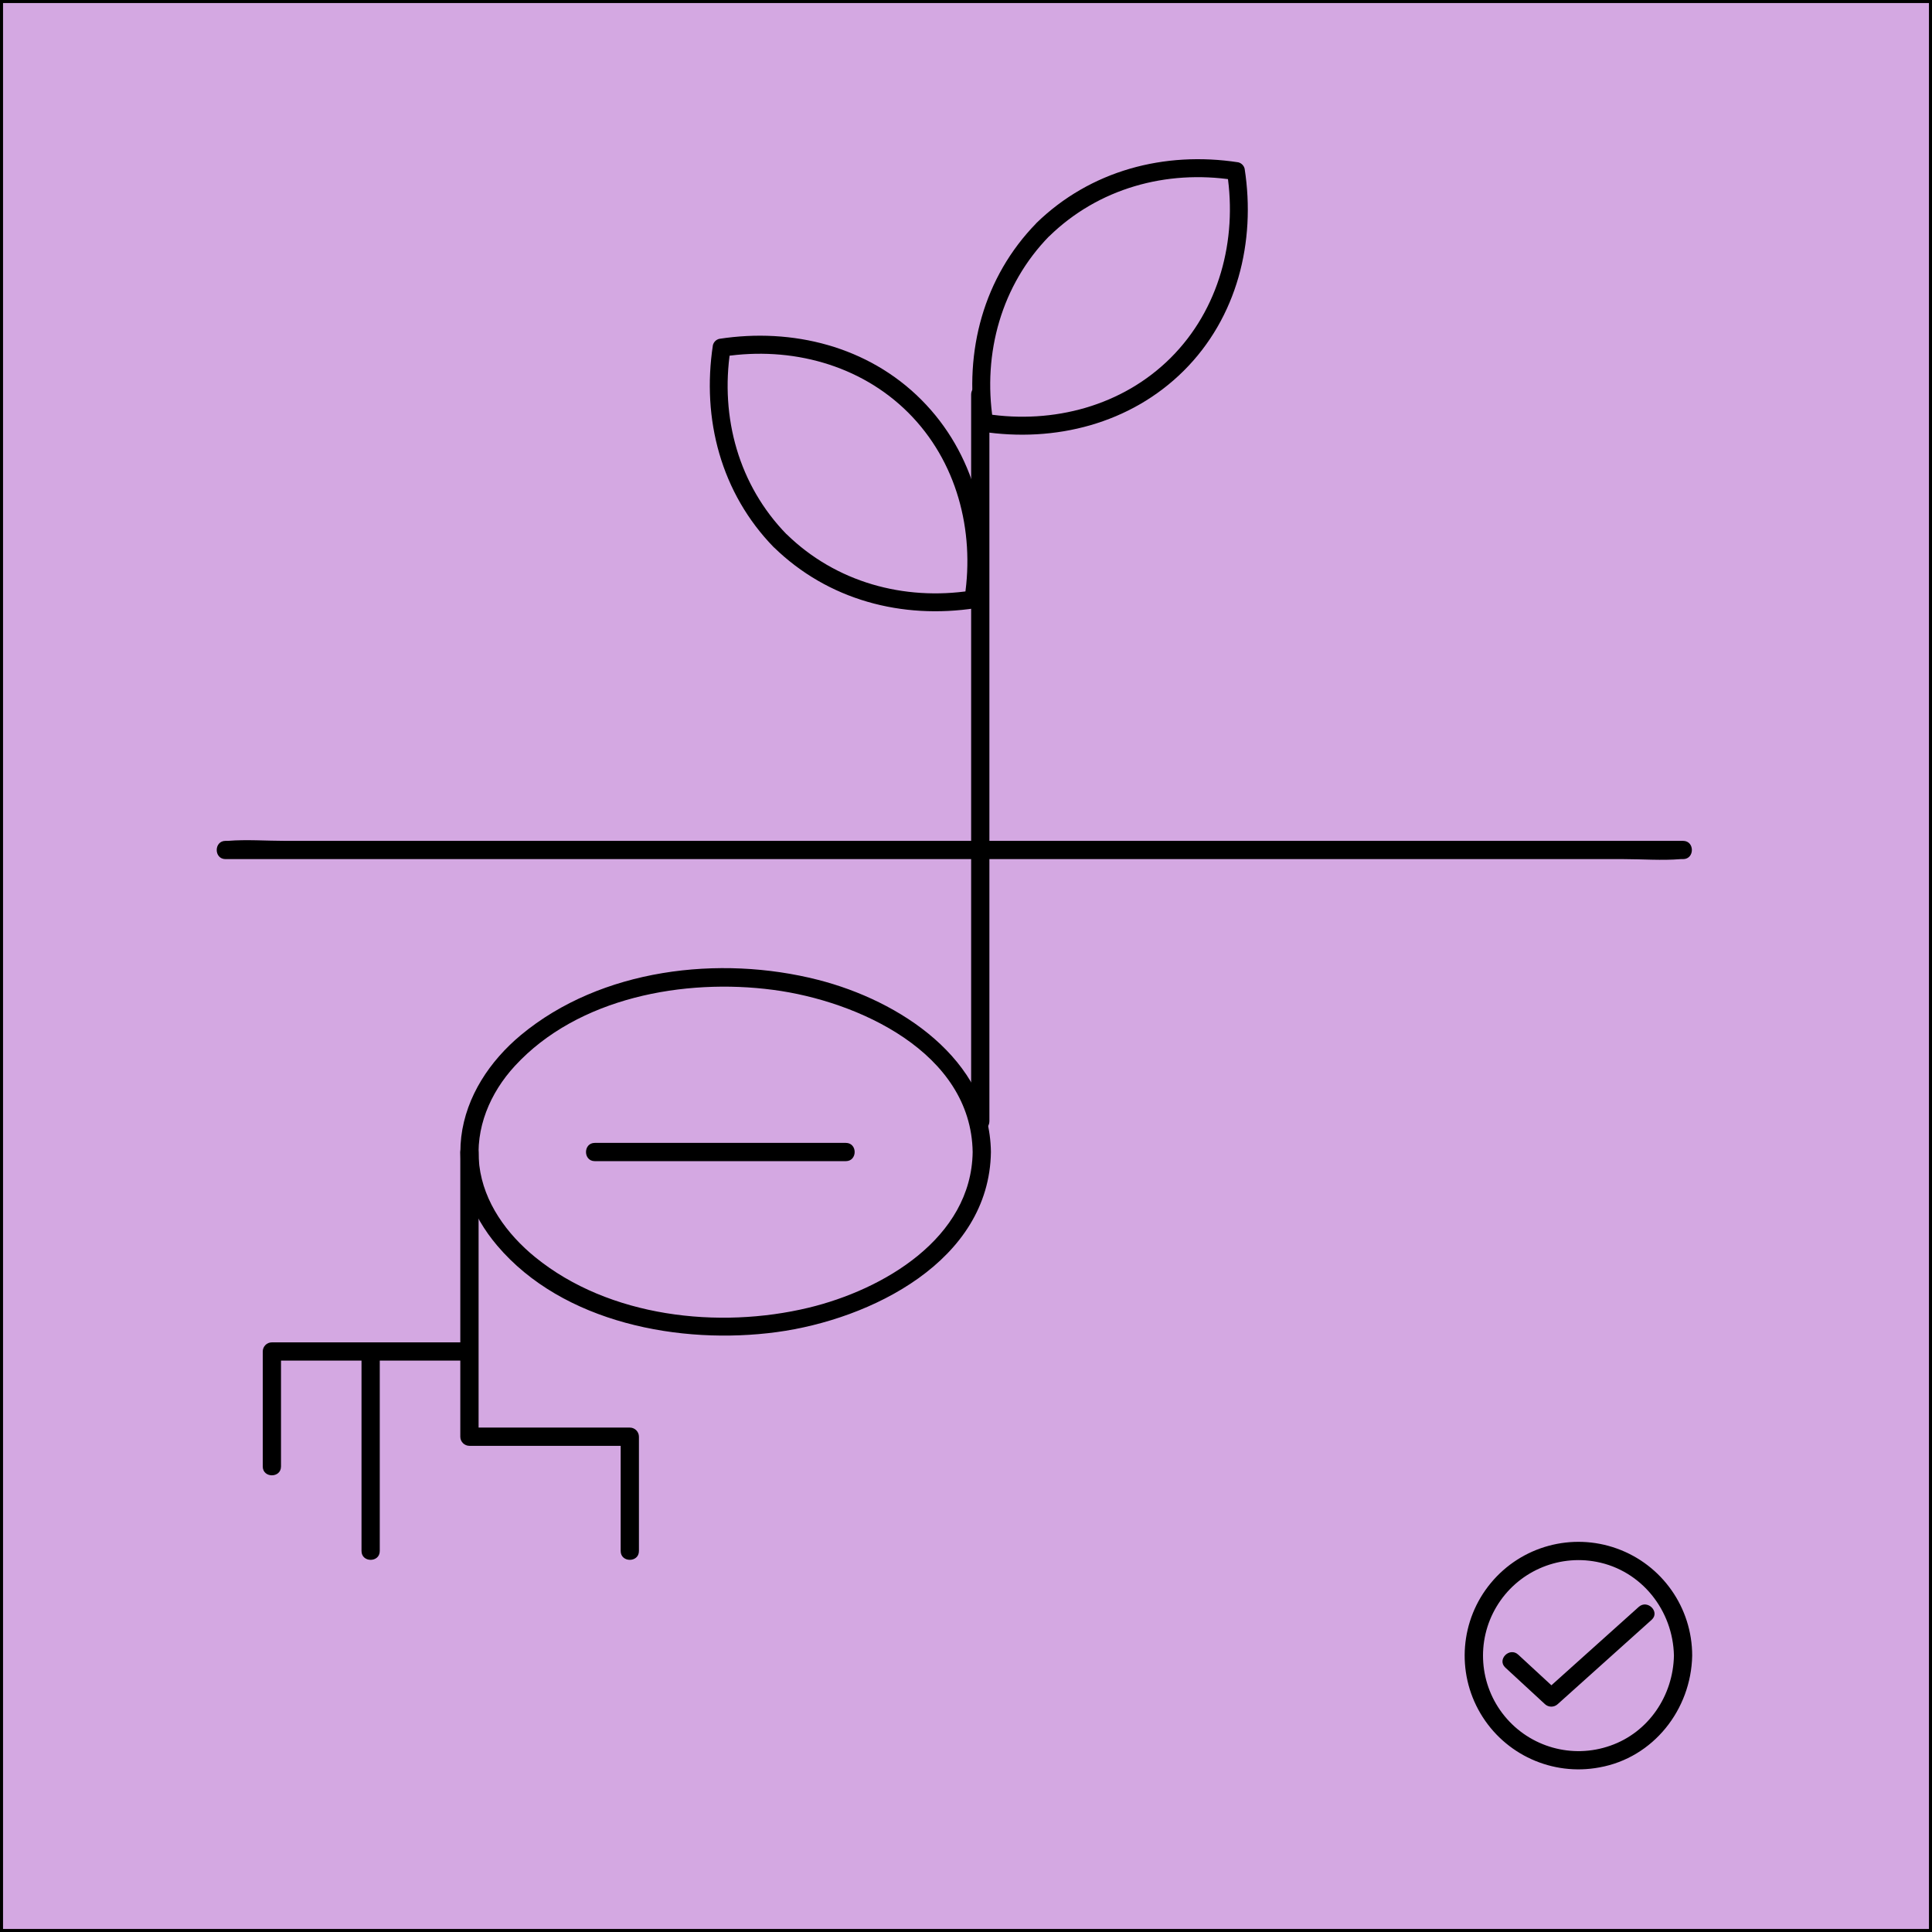
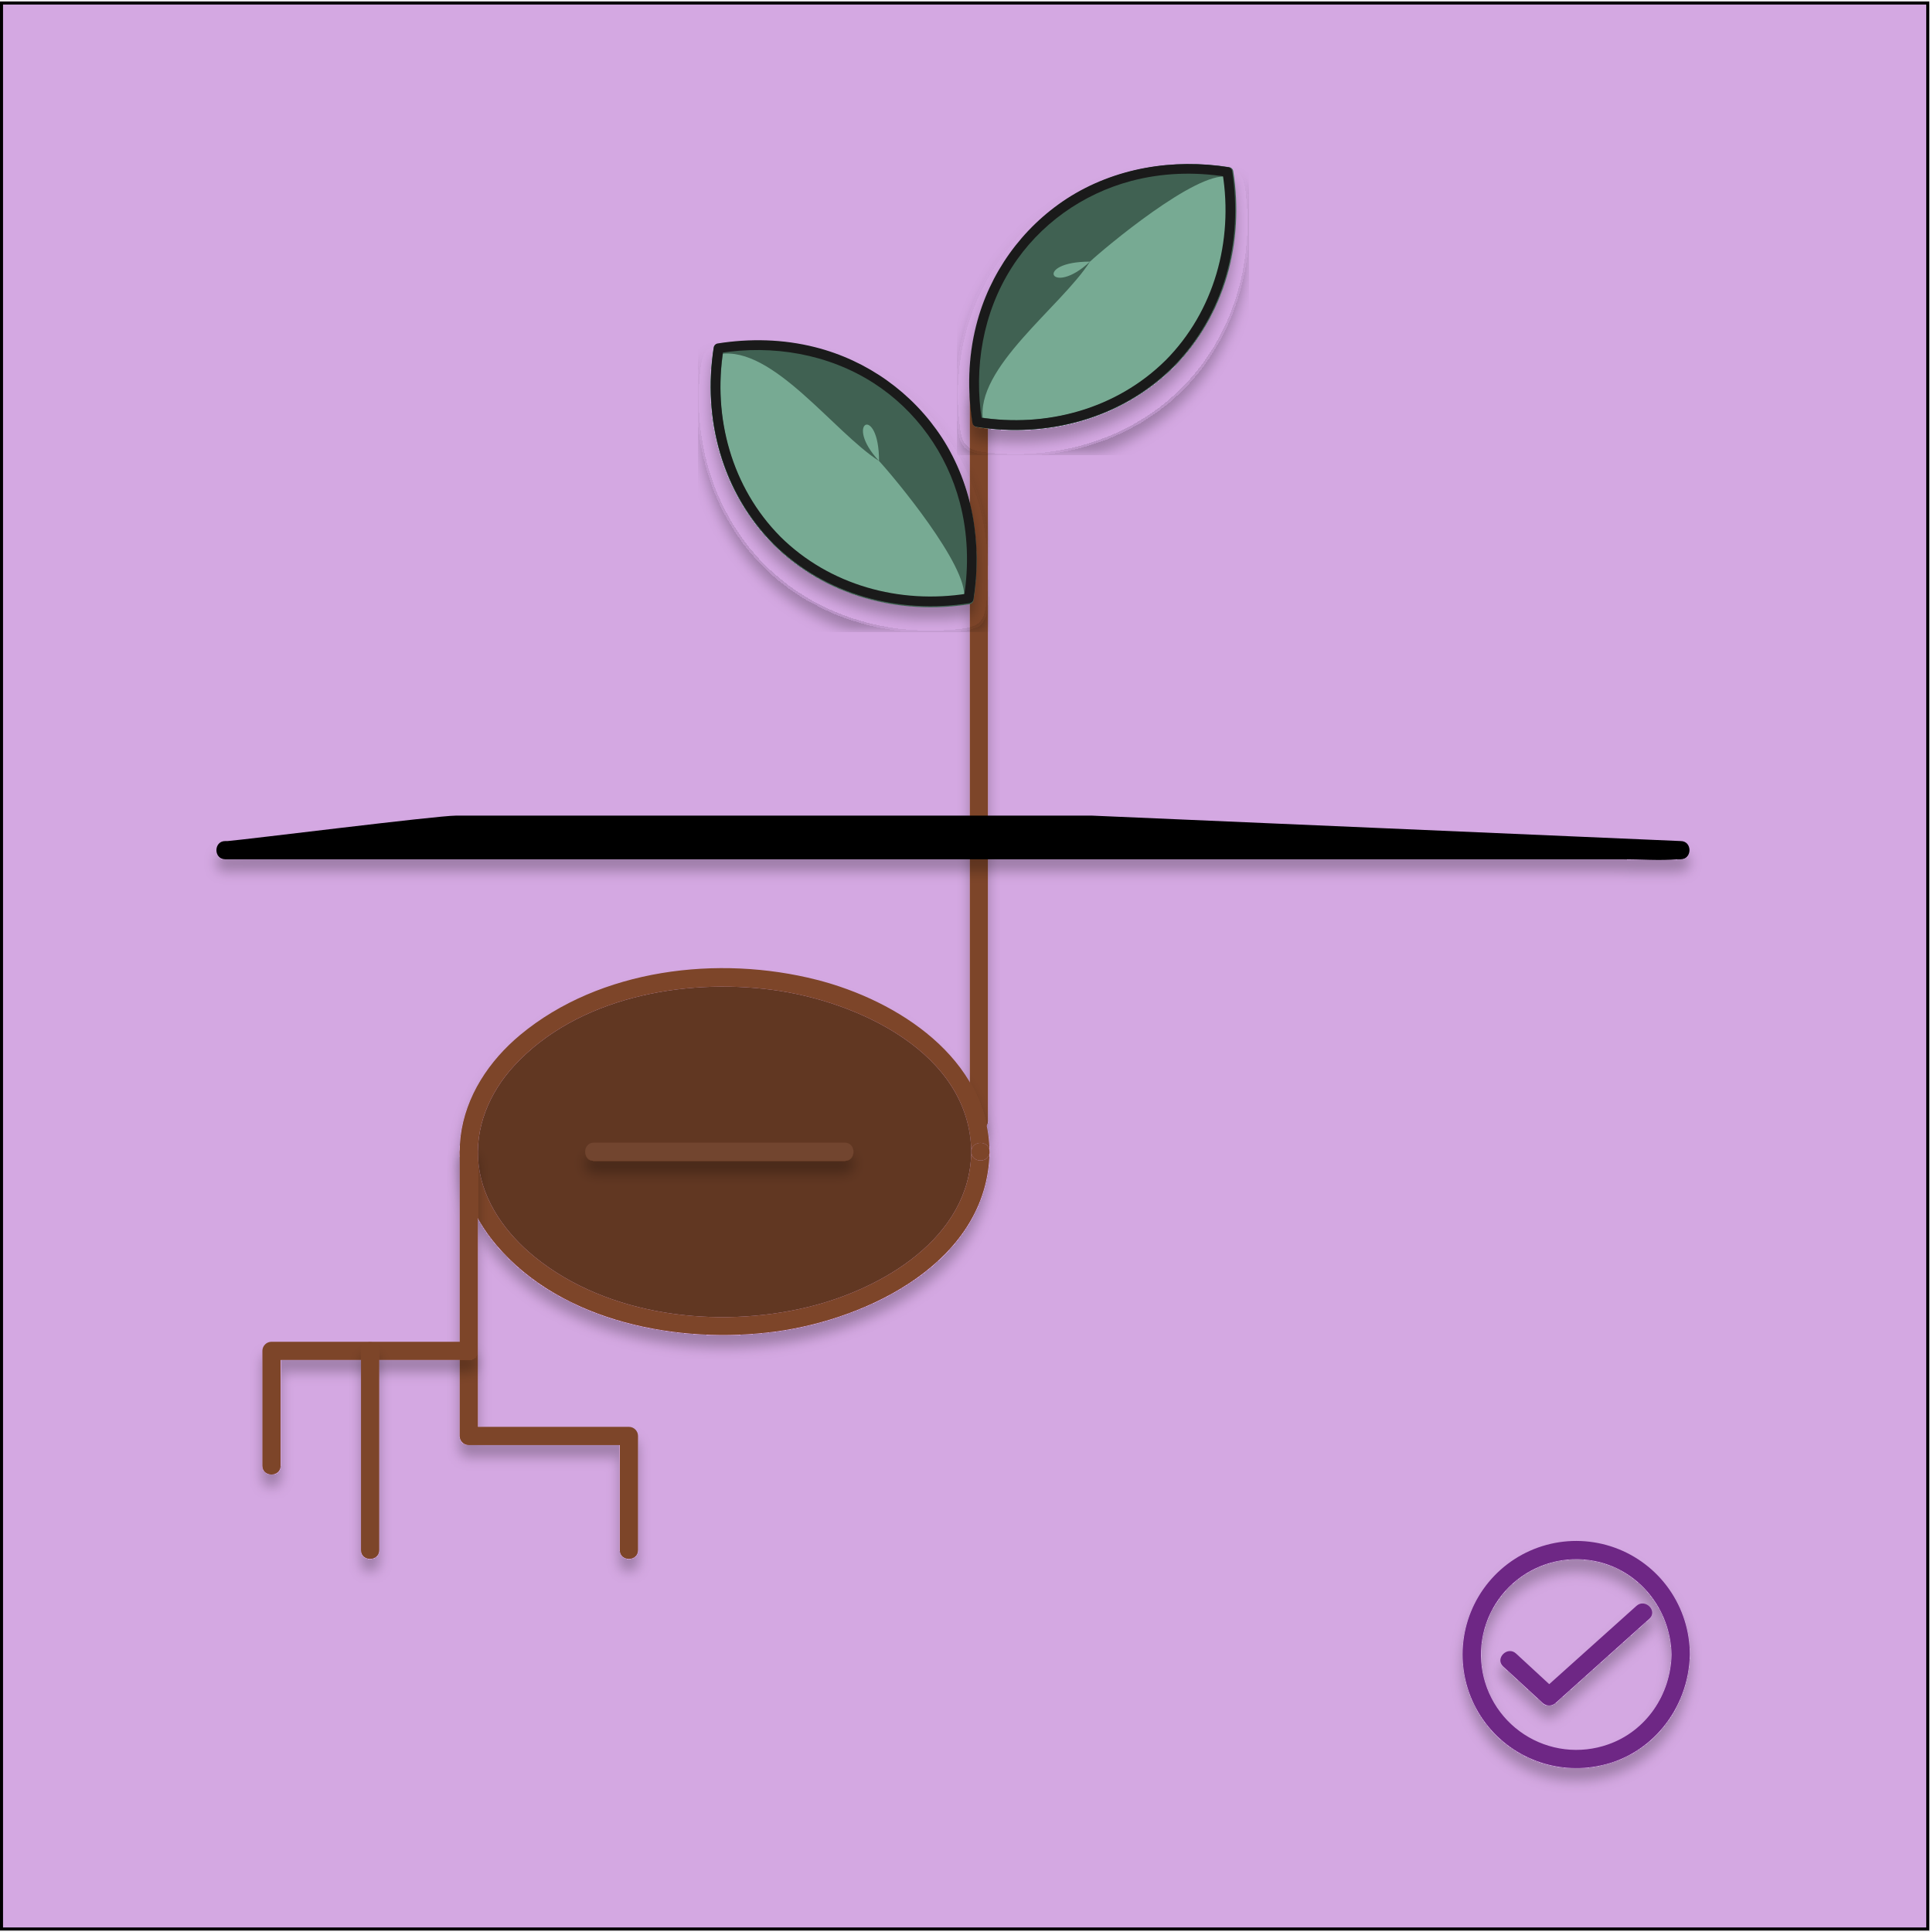
- <svg xmlns="http://www.w3.org/2000/svg" id="Layer_1" data-name="Layer 1" viewBox="0 0 635 635">
+ <svg xmlns="http://www.w3.org/2000/svg" width="635" height="636" viewBox="0 0 635 636" fill="none">
+   <g clip-path="url(#clip0_1_565)">
+     <path d="M635 0.5H0V635.5H635V0.5Z" fill="#D4A8E2" stroke="black" stroke-width="2" stroke-miterlimit="10" />
+     <g filter="url(#filter0_d_1_565)">
+       <path d="M325.19 130.13C325.19 128.473 323.847 127.13 322.19 127.13C320.533 127.13 319.19 128.473 319.19 130.13V369.05C319.19 370.707 320.533 372.05 322.19 372.05C323.847 372.05 325.19 370.707 325.19 369.05V130.13Z" fill="#7D4529" />
+     </g>
+     <g filter="url(#filter1_d_1_565)">
+       <g filter="url(#filter2_d_1_565)">
+         <path d="M303.176 194.382C287.143 178.193 299.629 192.403 303.176 170.099L292.204 160.116L281.232 150.133C298.626 147.359 255.884 141.474 270.799 151.032C284.847 160.026 282.189 170.552 286.448 186.647C289.128 196.795 307.526 181.873 305.875 192.223L319.199 182.69L315.228 181.251C292.924 184.805 284.642 156.813 268.461 140.78C266.979 139.312 252.996 177.628 254.478 179.096C271.533 196.004 295.73 202.425 319.199 198.684C319.473 198.616 319.722 198.475 319.921 198.276C320.12 198.077 320.261 197.828 320.329 197.555C323.254 179.208 320.16 160.008 309.983 144.28C300.312 129.452 285.414 118.806 268.252 114.461C257.701 111.784 246.732 111.536 236.008 113.245C235.735 113.313 235.486 113.454 235.286 113.653C235.087 113.852 234.945 114.101 234.875 114.374C231.141 137.844 237.57 162.04 254.474 179.092C255.942 180.578 304.644 195.864 303.176 194.382Z" fill="#77AA93" />
+       </g>
+       <path d="M256.844 177.007C240.81 160.818 234.54 137.733 238.087 115.433L236.943 116.566C254.337 113.792 274.411 142.193 289.326 151.752C277.412 138.981 289.326 132.865 289.326 151.752C293.857 156.608 318.929 186.544 317.278 196.893L318.407 195.76C296.103 199.318 273.018 193.041 256.837 177.007C255.355 175.535 253.063 177.827 254.549 179.295C271.605 196.203 295.801 202.624 319.271 198.883C319.544 198.814 319.793 198.673 319.991 198.474C320.19 198.275 320.332 198.026 320.4 197.753C323.325 179.406 320.231 160.207 310.054 144.475C300.383 129.648 285.485 119.004 268.324 114.659C257.772 111.979 246.804 111.735 236.08 113.443C235.806 113.512 235.557 113.653 235.357 113.852C235.158 114.051 235.016 114.3 234.947 114.573C231.223 138.039 237.663 162.239 254.571 179.295C256.01 180.777 258.312 178.496 256.844 177.007Z" fill="#406152" />
+       <path d="M256.844 176.647C240.81 160.459 234.54 137.374 238.087 115.073L236.943 116.206C254.337 113.433 272.558 116.501 287.473 126.06C301.521 135.053 311.633 149.267 315.893 165.365C318.577 175.514 318.929 186.184 317.278 196.534L318.407 195.401C296.103 198.958 273.018 192.681 256.837 176.647C255.355 175.176 253.063 177.467 254.549 178.935C271.605 195.843 295.801 202.264 319.271 198.523C319.544 198.454 319.793 198.313 319.991 198.114C320.19 197.915 320.332 197.666 320.4 197.394C323.325 179.047 320.231 159.847 310.054 144.115C300.383 129.288 285.485 118.644 268.324 114.3C257.772 111.62 246.804 111.375 236.08 113.084C235.806 113.152 235.557 113.293 235.357 113.492C235.158 113.691 235.016 113.94 234.947 114.213C231.223 137.679 237.663 161.88 254.571 178.935C256.01 180.417 258.312 178.136 256.844 176.647Z" fill="#1A1A1A" />
+     </g>
+     <g filter="url(#filter3_d_1_565)">
+       <g filter="url(#filter4_d_1_565)">
+         <path d="M401.382 72.275C385.193 88.309 399.403 75.822 377.099 72.275L367.116 83.247L357.133 94.22C354.359 76.826 348.474 119.567 358.032 104.652C367.026 90.604 377.552 93.263 393.647 89.003C403.795 86.323 388.873 67.926 399.223 69.577L389.69 56.252L388.251 60.224C391.805 82.528 363.813 90.809 347.78 106.991C346.312 108.473 384.628 122.456 386.096 120.974C403.004 103.918 409.426 79.722 405.684 56.252C405.616 55.979 405.475 55.73 405.276 55.531C405.077 55.332 404.828 55.191 404.555 55.123C386.208 52.198 367.008 55.292 351.28 65.469C336.452 75.14 325.807 90.038 321.461 107.199C318.784 117.751 318.536 128.719 320.245 139.443C320.313 139.716 320.454 139.966 320.653 140.165C320.852 140.365 321.101 140.507 321.374 140.576C344.844 144.311 369.041 137.882 386.092 120.977C387.578 119.51 402.864 70.807 401.382 72.275Z" fill="#77AA93" />
+       </g>
+       <path d="M384.007 118.607C367.818 134.641 344.734 140.911 322.433 137.364L323.566 138.508C320.792 121.115 349.193 101.04 358.752 86.126C345.981 98.04 339.865 86.126 358.752 86.126C363.608 81.595 393.544 56.523 403.894 58.174L402.76 57.044C406.318 79.348 400.041 102.433 384.007 118.614C382.535 120.097 384.827 122.388 386.295 120.902C403.203 103.847 409.624 79.65 405.883 56.181C405.814 55.908 405.673 55.659 405.474 55.46C405.275 55.261 405.026 55.12 404.753 55.051C386.406 52.126 367.207 55.22 351.475 65.397C336.648 75.069 326.004 89.966 321.659 107.128C318.979 117.679 318.735 128.648 320.444 139.372C320.512 139.645 320.653 139.895 320.852 140.094C321.051 140.294 321.3 140.436 321.573 140.505C345.039 144.228 369.239 137.789 386.295 120.881C387.777 119.442 385.496 117.14 384.007 118.607Z" fill="#406152" />
+       <path d="M383.647 118.607C367.458 134.641 344.374 140.911 322.073 137.364L323.206 138.508C320.433 121.115 323.501 102.894 333.06 87.979C342.053 73.931 356.267 63.818 372.365 59.559C382.514 56.875 393.184 56.523 403.534 58.174L402.4 57.044C405.958 79.348 399.681 102.433 383.647 118.614C382.176 120.097 384.467 122.388 385.935 120.902C402.843 103.847 409.264 79.65 405.523 56.181C405.454 55.908 405.313 55.659 405.114 55.46C404.915 55.261 404.666 55.12 404.393 55.051C386.046 52.126 366.847 55.22 351.115 65.397C336.288 75.069 325.644 89.966 321.3 107.128C318.62 117.679 318.375 128.648 320.084 139.372C320.152 139.645 320.293 139.895 320.492 140.094C320.691 140.294 320.94 140.436 321.213 140.505C344.679 144.228 368.879 137.789 385.935 120.881C387.417 119.442 385.136 117.14 383.647 118.607Z" fill="#1A1A1A" />
+     </g>
+     <g filter="url(#filter5_d_1_565)">
+       <path d="M74.13 282.87H533.63C539.81 282.87 546.23 283.38 552.39 282.87C552.65 282.87 552.92 282.87 553.18 282.87C557.04 282.87 557.05 276.87 553.18 276.87L359.5 268.5H150C143.82 268.5 81.08 276.37 74.92 276.87C74.657 276.885 74.393 276.885 74.13 276.87C70.27 276.87 70.26 282.87 74.13 282.87Z" fill="black" />
+     </g>
+     <g filter="url(#filter6_d_1_565)">
+       <path d="M265.78 430.31C290.213 424.422 319.283 407.52 319.69 379.165C319.211 346.391 281.913 329.469 254.09 325.84C224.93 321.99 189.95 328.33 169.23 350.84C161.07 359.69 156.08 371.39 157.54 383.56C159 395.73 166.63 406.16 175.94 413.73C200.18 433.43 236.18 437.44 265.78 430.31Z" fill="#613722" />
+       <path fill-rule="evenodd" clip-rule="evenodd" d="M325.686 378.912C325.688 378.988 325.689 379.064 325.69 379.14C325.689 379.217 325.688 379.294 325.686 379.37C325.69 379.295 325.691 379.218 325.69 379.14C325.691 379.062 325.69 378.985 325.686 378.909C325.121 348.444 295.483 329.323 268.83 322.54C236.49 314.3 197.5 318.85 171.21 340.69C161.03 349.16 153.21 360.81 151.6 374.16C150.05 387.31 154.96 399.94 163.41 409.89C185 435.37 223.69 442.59 255.29 438.33C286.074 434.179 325.023 415.102 325.686 379.37M325.686 378.909C325.509 375.272 319.749 375.348 319.69 379.14L319.69 379.165C319.211 346.391 281.913 329.469 254.09 325.84C224.93 321.99 189.95 328.33 169.23 350.84C161.07 359.69 156.08 371.39 157.54 383.56C159 395.73 166.63 406.16 175.94 413.73C200.18 433.43 236.18 437.44 265.78 430.31C290.213 424.422 319.283 407.52 319.69 379.165L319.69 379.19C319.746 382.752 325.023 382.984 325.633 379.818M325.686 378.912L325.686 378.909Z" fill="#7D4529" />
+       <path d="M319.69 379.165L319.69 379.19C319.746 382.752 325.023 382.984 325.633 379.818C325.661 379.676 325.679 379.527 325.686 379.37C325.688 379.294 325.689 379.217 325.69 379.14C325.689 379.064 325.688 378.988 325.686 378.912L325.686 378.909C325.509 375.272 319.749 375.348 319.69 379.14L319.69 379.165Z" fill="#7D4529" />
+     </g>
+     <g filter="url(#filter7_d_1_565)">
+       <path d="M278 376.14H195.5C191.64 376.14 191.64 382.14 195.5 382.14H278C281.86 382.14 281.87 376.14 278 376.14H195.5C191.64 376.14 191.64 382.14 195.5 382.14H278C281.87 382.14 281.88 376.14 278 376.14Z" fill="#72452F" />
+     </g>
+     <g filter="url(#filter8_d_1_565)">
+       <path d="M151.29 379.14V472.71C151.29 473.506 151.606 474.269 152.169 474.831C152.731 475.394 153.494 475.71 154.29 475.71H207L204 472.71V510.28C204 514.14 210 514.15 210 510.28V472.71C210 471.914 209.684 471.151 209.121 470.589C208.559 470.026 207.796 469.71 207 469.71H154.3L157.3 472.71V379.14C157.3 375.28 151.3 375.27 151.3 379.14H151.29Z" fill="#7D4529" />
+     </g>
+     <g filter="url(#filter9_d_1_565)">
+       <path d="M92.36 482.5V444.7L89.36 447.7H154.29C158.15 447.7 158.15 441.7 154.29 441.7H89.36C88.564 441.7 87.801 442.016 87.239 442.579C86.676 443.141 86.36 443.904 86.36 444.7V482.5C86.36 486.36 92.36 486.37 92.36 482.5Z" fill="#7D4529" />
+     </g>
+     <g filter="url(#filter10_d_1_565)">
+       <path d="M124.82 510.28V444.71C124.82 440.85 118.82 440.84 118.82 444.71V510.28C118.82 514.14 124.82 514.15 124.82 510.28Z" fill="#7D4529" />
+     </g>
+     <g filter="url(#filter11_d_1_565)">
+       <path d="M556.18 544.67C556.183 536.978 553.814 529.472 549.396 523.176C544.977 516.88 538.724 512.099 531.49 509.487C524.255 506.874 516.391 506.557 508.969 508.577C501.547 510.597 494.929 514.858 490.017 520.777C485.105 526.696 482.138 533.986 481.521 541.653C480.903 549.321 482.666 556.992 486.568 563.62C490.469 570.249 496.321 575.513 503.324 578.695C510.327 581.877 518.141 582.822 525.7 581.4C543.42 578.22 555.83 562.4 556.18 544.67C556.26 540.81 550.26 540.81 550.18 544.67C549.92 557.83 541.85 569.89 529.24 574.27C524.691 575.871 519.835 576.403 515.048 575.823C510.26 575.244 505.671 573.57 501.635 570.93C497.6 568.29 494.226 564.756 491.777 560.602C489.328 556.448 487.869 551.785 487.514 546.976C487.158 542.167 487.915 537.341 489.726 532.871C491.537 528.402 494.354 524.41 497.957 521.205C501.56 518.001 505.853 515.669 510.503 514.392C515.153 513.114 520.035 512.926 524.77 513.84C539.57 516.69 549.89 529.84 550.18 544.67C550.26 548.5 556.26 548.5 556.18 544.67Z" fill="#6E2785" />
+     </g>
+     <g filter="url(#filter12_d_1_565)">
+       <path d="M494.76 548.59L507.76 560.59C508.333 561.131 509.092 561.432 509.88 561.432C510.668 561.432 511.427 561.131 512 560.59L542.85 532.89C545.73 530.31 541.48 526.07 538.61 528.65L507.76 556.34H512L499 544.34C496.17 541.72 491.92 545.95 494.76 548.59Z" fill="#6E2785" />
+     </g>
+   </g>
  <defs>
-     <style>.cls-1{fill:#d4a8e2;stroke:#000;stroke-miterlimit:10;stroke-width:2px;}</style>
+     <filter id="filter0_d_1_565" x="315.19" y="127.13" width="14" height="252.92" filterUnits="userSpaceOnUse" color-interpolation-filters="sRGB">
+       <feFlood flood-opacity="0" result="BackgroundImageFix" />
+       <feColorMatrix in="SourceAlpha" type="matrix" values="0 0 0 0 0 0 0 0 0 0 0 0 0 0 0 0 0 0 127 0" result="hardAlpha" />
+       <feOffset dy="4" />
+       <feGaussianBlur stdDeviation="2" />
+       <feComposite in2="hardAlpha" operator="out" />
+       <feColorMatrix type="matrix" values="0 0 0 0 0 0 0 0 0 0 0 0 0 0 0 0 0 0 0.25 0" />
+       <feBlend mode="normal" in2="BackgroundImageFix" result="effect1_dropShadow_1_565" />
+       <feBlend mode="normal" in="SourceGraphic" in2="effect1_dropShadow_1_565" result="shape" />
+     </filter>
+     <filter id="filter1_d_1_565" x="229.848" y="112" width="95.603" height="95.914" filterUnits="userSpaceOnUse" color-interpolation-filters="sRGB">
+       <feFlood flood-opacity="0" result="BackgroundImageFix" />
+       <feColorMatrix in="SourceAlpha" type="matrix" values="0 0 0 0 0 0 0 0 0 0 0 0 0 0 0 0 0 0 127 0" result="hardAlpha" />
+       <feOffset dy="4" />
+       <feGaussianBlur stdDeviation="2" />
+       <feComposite in2="hardAlpha" operator="out" />
+       <feColorMatrix type="matrix" values="0 0 0 0 0 0 0 0 0 0 0 0 0 0 0 0 0 0 0.25 0" />
+       <feBlend mode="normal" in2="BackgroundImageFix" result="effect1_dropShadow_1_565" />
+       <feBlend mode="normal" in="SourceGraphic" in2="effect1_dropShadow_1_565" result="shape" />
+     </filter>
+     <filter id="filter2_d_1_565" x="229.848" y="112.162" width="95.532" height="95.553" filterUnits="userSpaceOnUse" color-interpolation-filters="sRGB">
+       <feFlood flood-opacity="0" result="BackgroundImageFix" />
+       <feColorMatrix in="SourceAlpha" type="matrix" values="0 0 0 0 0 0 0 0 0 0 0 0 0 0 0 0 0 0 127 0" result="hardAlpha" />
+       <feOffset dy="4" />
+       <feGaussianBlur stdDeviation="2" />
+       <feComposite in2="hardAlpha" operator="out" />
+       <feColorMatrix type="matrix" values="0 0 0 0 0 0 0 0 0 0 0 0 0 0 0 0 0 0 0.25 0" />
+       <feBlend mode="normal" in2="BackgroundImageFix" result="effect1_dropShadow_1_565" />
+       <feBlend mode="normal" in="SourceGraphic" in2="effect1_dropShadow_1_565" result="shape" />
+     </filter>
+     <filter id="filter3_d_1_565" x="315" y="54" width="95.914" height="95.603" filterUnits="userSpaceOnUse" color-interpolation-filters="sRGB">
+       <feFlood flood-opacity="0" result="BackgroundImageFix" />
+       <feColorMatrix in="SourceAlpha" type="matrix" values="0 0 0 0 0 0 0 0 0 0 0 0 0 0 0 0 0 0 127 0" result="hardAlpha" />
+       <feOffset dy="4" />
+       <feGaussianBlur stdDeviation="2" />
+       <feComposite in2="hardAlpha" operator="out" />
+       <feColorMatrix type="matrix" values="0 0 0 0 0 0 0 0 0 0 0 0 0 0 0 0 0 0 0.25 0" />
+       <feBlend mode="normal" in2="BackgroundImageFix" result="effect1_dropShadow_1_565" />
+       <feBlend mode="normal" in="SourceGraphic" in2="effect1_dropShadow_1_565" result="shape" />
+     </filter>
+     <filter id="filter4_d_1_565" x="315.162" y="54.071" width="95.553" height="95.532" filterUnits="userSpaceOnUse" color-interpolation-filters="sRGB">
+       <feFlood flood-opacity="0" result="BackgroundImageFix" />
+       <feColorMatrix in="SourceAlpha" type="matrix" values="0 0 0 0 0 0 0 0 0 0 0 0 0 0 0 0 0 0 127 0" result="hardAlpha" />
+       <feOffset dy="4" />
+       <feGaussianBlur stdDeviation="2" />
+       <feComposite in2="hardAlpha" operator="out" />
+       <feColorMatrix type="matrix" values="0 0 0 0 0 0 0 0 0 0 0 0 0 0 0 0 0 0 0.25 0" />
+       <feBlend mode="normal" in2="BackgroundImageFix" result="effect1_dropShadow_1_565" />
+       <feBlend mode="normal" in="SourceGraphic" in2="effect1_dropShadow_1_565" result="shape" />
+     </filter>
+     <filter id="filter5_d_1_565" x="67.231" y="268.5" width="492.848" height="22.597" filterUnits="userSpaceOnUse" color-interpolation-filters="sRGB">
+       <feFlood flood-opacity="0" result="BackgroundImageFix" />
+       <feColorMatrix in="SourceAlpha" type="matrix" values="0 0 0 0 0 0 0 0 0 0 0 0 0 0 0 0 0 0 127 0" result="hardAlpha" />
+       <feOffset dy="4" />
+       <feGaussianBlur stdDeviation="2" />
+       <feComposite in2="hardAlpha" operator="out" />
+       <feColorMatrix type="matrix" values="0 0 0 0 0 0 0 0 0 0 0 0 0 0 0 0 0 0 0.25 0" />
+       <feBlend mode="normal" in2="BackgroundImageFix" result="effect1_dropShadow_1_565" />
+       <feBlend mode="normal" in="SourceGraphic" in2="effect1_dropShadow_1_565" result="shape" />
+     </filter>
+     <filter id="filter6_d_1_565" x="147.316" y="318.697" width="182.375" height="128.778" filterUnits="userSpaceOnUse" color-interpolation-filters="sRGB">
+       <feFlood flood-opacity="0" result="BackgroundImageFix" />
+       <feColorMatrix in="SourceAlpha" type="matrix" values="0 0 0 0 0 0 0 0 0 0 0 0 0 0 0 0 0 0 127 0" result="hardAlpha" />
+       <feOffset dy="4" />
+       <feGaussianBlur stdDeviation="2" />
+       <feComposite in2="hardAlpha" operator="out" />
+       <feColorMatrix type="matrix" values="0 0 0 0 0 0 0 0 0 0 0 0 0 0 0 0 0 0 0.25 0" />
+       <feBlend mode="normal" in2="BackgroundImageFix" result="effect1_dropShadow_1_565" />
+       <feBlend mode="normal" in="SourceGraphic" in2="effect1_dropShadow_1_565" result="shape" />
+     </filter>
+     <filter id="filter7_d_1_565" x="188.605" y="376.14" width="96.301" height="14" filterUnits="userSpaceOnUse" color-interpolation-filters="sRGB">
+       <feFlood flood-opacity="0" result="BackgroundImageFix" />
+       <feColorMatrix in="SourceAlpha" type="matrix" values="0 0 0 0 0 0 0 0 0 0 0 0 0 0 0 0 0 0 127 0" result="hardAlpha" />
+       <feOffset dy="4" />
+       <feGaussianBlur stdDeviation="2" />
+       <feComposite in2="hardAlpha" operator="out" />
+       <feColorMatrix type="matrix" values="0 0 0 0 0 0 0 0 0 0 0 0 0 0 0 0 0 0 0.25 0" />
+       <feBlend mode="normal" in2="BackgroundImageFix" result="effect1_dropShadow_1_565" />
+       <feBlend mode="normal" in="SourceGraphic" in2="effect1_dropShadow_1_565" result="shape" />
+     </filter>
+     <filter id="filter8_d_1_565" x="147.29" y="376.241" width="66.71" height="144.938" filterUnits="userSpaceOnUse" color-interpolation-filters="sRGB">
+       <feFlood flood-opacity="0" result="BackgroundImageFix" />
+       <feColorMatrix in="SourceAlpha" type="matrix" values="0 0 0 0 0 0 0 0 0 0 0 0 0 0 0 0 0 0 127 0" result="hardAlpha" />
+       <feOffset dy="4" />
+       <feGaussianBlur stdDeviation="2" />
+       <feComposite in2="hardAlpha" operator="out" />
+       <feColorMatrix type="matrix" values="0 0 0 0 0 0 0 0 0 0 0 0 0 0 0 0 0 0 0.25 0" />
+       <feBlend mode="normal" in2="BackgroundImageFix" result="effect1_dropShadow_1_565" />
+       <feBlend mode="normal" in="SourceGraphic" in2="effect1_dropShadow_1_565" result="shape" />
+     </filter>
+     <filter id="filter9_d_1_565" x="82.36" y="441.7" width="78.825" height="51.699" filterUnits="userSpaceOnUse" color-interpolation-filters="sRGB">
+       <feFlood flood-opacity="0" result="BackgroundImageFix" />
+       <feColorMatrix in="SourceAlpha" type="matrix" values="0 0 0 0 0 0 0 0 0 0 0 0 0 0 0 0 0 0 127 0" result="hardAlpha" />
+       <feOffset dy="4" />
+       <feGaussianBlur stdDeviation="2" />
+       <feComposite in2="hardAlpha" operator="out" />
+       <feColorMatrix type="matrix" values="0 0 0 0 0 0 0 0 0 0 0 0 0 0 0 0 0 0 0.25 0" />
+       <feBlend mode="normal" in2="BackgroundImageFix" result="effect1_dropShadow_1_565" />
+       <feBlend mode="normal" in="SourceGraphic" in2="effect1_dropShadow_1_565" result="shape" />
+     </filter>
+     <filter id="filter10_d_1_565" x="114.82" y="441.811" width="14" height="79.368" filterUnits="userSpaceOnUse" color-interpolation-filters="sRGB">
+       <feFlood flood-opacity="0" result="BackgroundImageFix" />
+       <feColorMatrix in="SourceAlpha" type="matrix" values="0 0 0 0 0 0 0 0 0 0 0 0 0 0 0 0 0 0 127 0" result="hardAlpha" />
+       <feOffset dy="4" />
+       <feGaussianBlur stdDeviation="2" />
+       <feComposite in2="hardAlpha" operator="out" />
+       <feColorMatrix type="matrix" values="0 0 0 0 0 0 0 0 0 0 0 0 0 0 0 0 0 0 0.25 0" />
+       <feBlend mode="normal" in2="BackgroundImageFix" result="effect1_dropShadow_1_565" />
+       <feBlend mode="normal" in="SourceGraphic" in2="effect1_dropShadow_1_565" result="shape" />
+     </filter>
+     <filter id="filter11_d_1_565" x="477.4" y="507.264" width="82.781" height="82.78" filterUnits="userSpaceOnUse" color-interpolation-filters="sRGB">
+       <feFlood flood-opacity="0" result="BackgroundImageFix" />
+       <feColorMatrix in="SourceAlpha" type="matrix" values="0 0 0 0 0 0 0 0 0 0 0 0 0 0 0 0 0 0 127 0" result="hardAlpha" />
+       <feOffset dy="4" />
+       <feGaussianBlur stdDeviation="2" />
+       <feComposite in2="hardAlpha" operator="out" />
+       <feColorMatrix type="matrix" values="0 0 0 0 0 0 0 0 0 0 0 0 0 0 0 0 0 0 0.25 0" />
+       <feBlend mode="normal" in2="BackgroundImageFix" result="effect1_dropShadow_1_565" />
+       <feBlend mode="normal" in="SourceGraphic" in2="effect1_dropShadow_1_565" result="shape" />
+     </filter>
+     <filter id="filter12_d_1_565" x="489.822" y="527.847" width="57.988" height="41.585" filterUnits="userSpaceOnUse" color-interpolation-filters="sRGB">
+       <feFlood flood-opacity="0" result="BackgroundImageFix" />
+       <feColorMatrix in="SourceAlpha" type="matrix" values="0 0 0 0 0 0 0 0 0 0 0 0 0 0 0 0 0 0 127 0" result="hardAlpha" />
+       <feOffset dy="4" />
+       <feGaussianBlur stdDeviation="2" />
+       <feComposite in2="hardAlpha" operator="out" />
+       <feColorMatrix type="matrix" values="0 0 0 0 0 0 0 0 0 0 0 0 0 0 0 0 0 0 0.25 0" />
+       <feBlend mode="normal" in2="BackgroundImageFix" result="effect1_dropShadow_1_565" />
+       <feBlend mode="normal" in="SourceGraphic" in2="effect1_dropShadow_1_565" result="shape" />
+     </filter>
+     <clipPath id="clip0_1_565">
+       <rect width="635" height="635" fill="white" transform="translate(0 0.5)" />
+     </clipPath>
  </defs>
-   <rect class="cls-1" width="635" height="635" />
-   <path d="M74.13,282.37h459.5c6.18,0,12.6.51,18.76,0,.26,0,.53,0,.79,0,3.86,0,3.87-6,0-6H93.69c-6.18,0-12.61-.5-18.77,0a6.94,6.94,0,0,1-.79,0c-3.86,0-3.87,6,0,6Z" />
-   <path d="M258.55,175.63c-15.74-16.13-21.87-38.44-18.5-60.56L238,117.16c21.91-3.33,44.68,2.63,60.56,18.51s21.84,38.64,18.5,60.56l2.1-2.1c-22.12,3.37-44.43-2.76-60.57-18.5-2.76-2.7-7,1.54-4.24,4.24,17.79,17.36,42.09,23.75,66.4,20a2.89,2.89,0,0,0,2.1-2.1c3.66-24.09-2.56-48.87-20.05-66.4s-42.34-23.71-66.4-20a2.86,2.86,0,0,0-2.09,2.09c-3.7,24.32,2.68,48.61,20,66.4C257,182.64,261.25,178.4,258.55,175.63Z" />
-   <path d="M325.69,378.64c-.42-30.6-30.14-49.8-56.86-56.6-32.34-8.24-71.33-3.69-97.62,18.15-10.18,8.47-18,20.12-19.61,33.47-1.55,13.15,3.36,25.78,11.81,35.73,21.59,25.48,60.28,32.7,91.88,28.44,30.85-4.16,69.9-23.31,70.4-59.19.06-3.87-5.94-3.87-6,0-.39,28.37-29.47,45.28-53.91,51.17-29.6,7.13-65.6,3.12-89.84-16.58-9.31-7.57-16.94-18-18.4-30.17s3.53-23.87,11.69-32.72c20.72-22.51,55.7-28.85,84.86-25,27.83,3.63,65.14,20.56,65.6,53.35C319.75,382.49,325.75,382.5,325.69,378.64Z" />
-   <path d="M278,375.64H195.5c-3.86,0-3.86,6,0,6H278c3.86,0,3.87-6,0-6H195.5c-3.86,0-3.86,6,0,6H278C281.87,381.64,281.88,375.64,278,375.64Z" />
-   <rect x="319.19" y="126.63" width="6" height="244.92" rx="3" />
-   <path d="M344.87,77.64C361,61.9,383.34,55.74,405.43,59.13L403.34,57c3.36,21.89-2.64,44.69-18.51,60.56s-38.67,21.87-60.56,18.5l2.09,2.1c-3.39-22.09,2.77-44.45,18.51-60.56,2.7-2.77-1.54-7-4.24-4.25-17.36,17.76-23.78,42.13-20.05,66.4a2.88,2.88,0,0,0,2.09,2.1c24.08,3.7,48.89-2.57,66.41-20s23.74-42.36,20-66.4A2.88,2.88,0,0,0,407,53.35c-24.28-3.74-48.64,2.69-66.4,20C337.86,76.1,342.1,80.34,344.87,77.64Z" />
-   <path d="M151.29,378.64v93.57a3,3,0,0,0,3,3H207l-3-3v37.57c0,3.86,6,3.87,6,0V472.21a3,3,0,0,0-3-3h-52.7l3,3V378.64c0-3.86-6-3.87-6,0Z" />
-   <path d="M92.36,482v-37.8l-3,3h64.93c3.86,0,3.86-6,0-6H89.36a3,3,0,0,0-3,3V482c0,3.86,6,3.87,6,0Z" />
-   <path d="M124.82,509.78V444.21c0-3.86-6-3.87-6,0v65.57c0,3.86,6,3.87,6,0Z" />
-   <path d="M556.18,544.17A37.39,37.39,0,1,0,525.7,580.9c17.72-3.18,30.13-19,30.48-36.73.08-3.86-5.92-3.86-6,0-.26,13.16-8.33,25.22-20.94,29.6a31.39,31.39,0,1,1-4.47-60.43c14.8,2.85,25.12,16,25.41,30.83C550.26,548,556.26,548,556.18,544.17Z" />
-   <path d="M494.76,548.09l13,12a3.09,3.09,0,0,0,4.24,0l30.85-27.7c2.88-2.58-1.37-6.82-4.24-4.24l-30.85,27.69H512l-13-12c-2.83-2.62-7.08,1.61-4.24,4.25Z" />
</svg>
